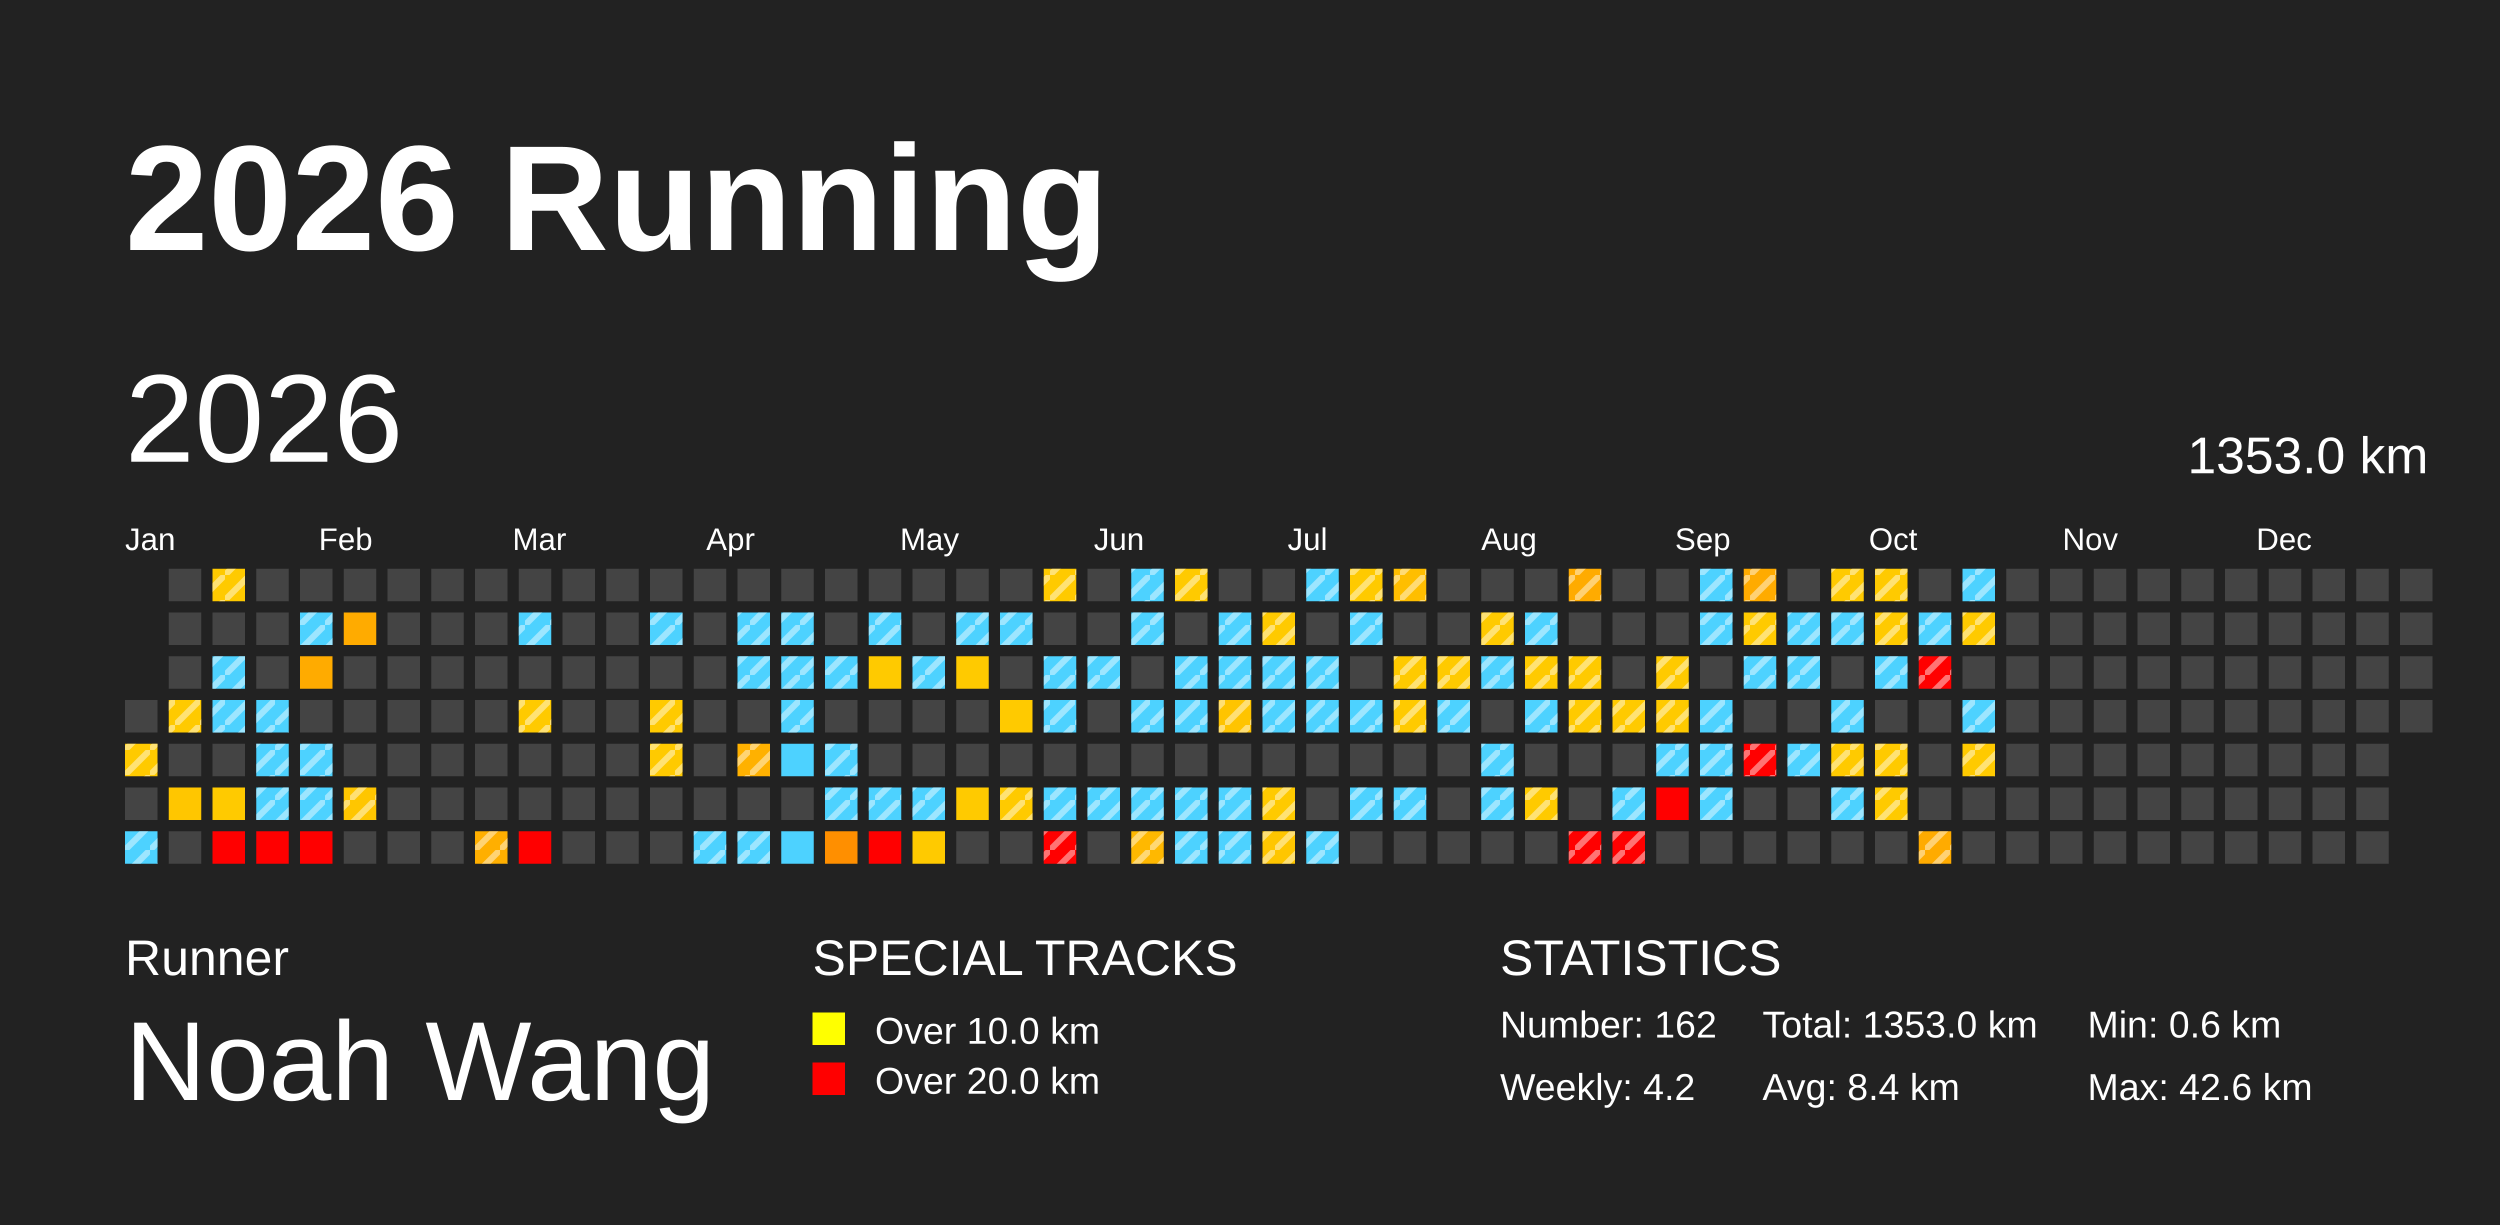
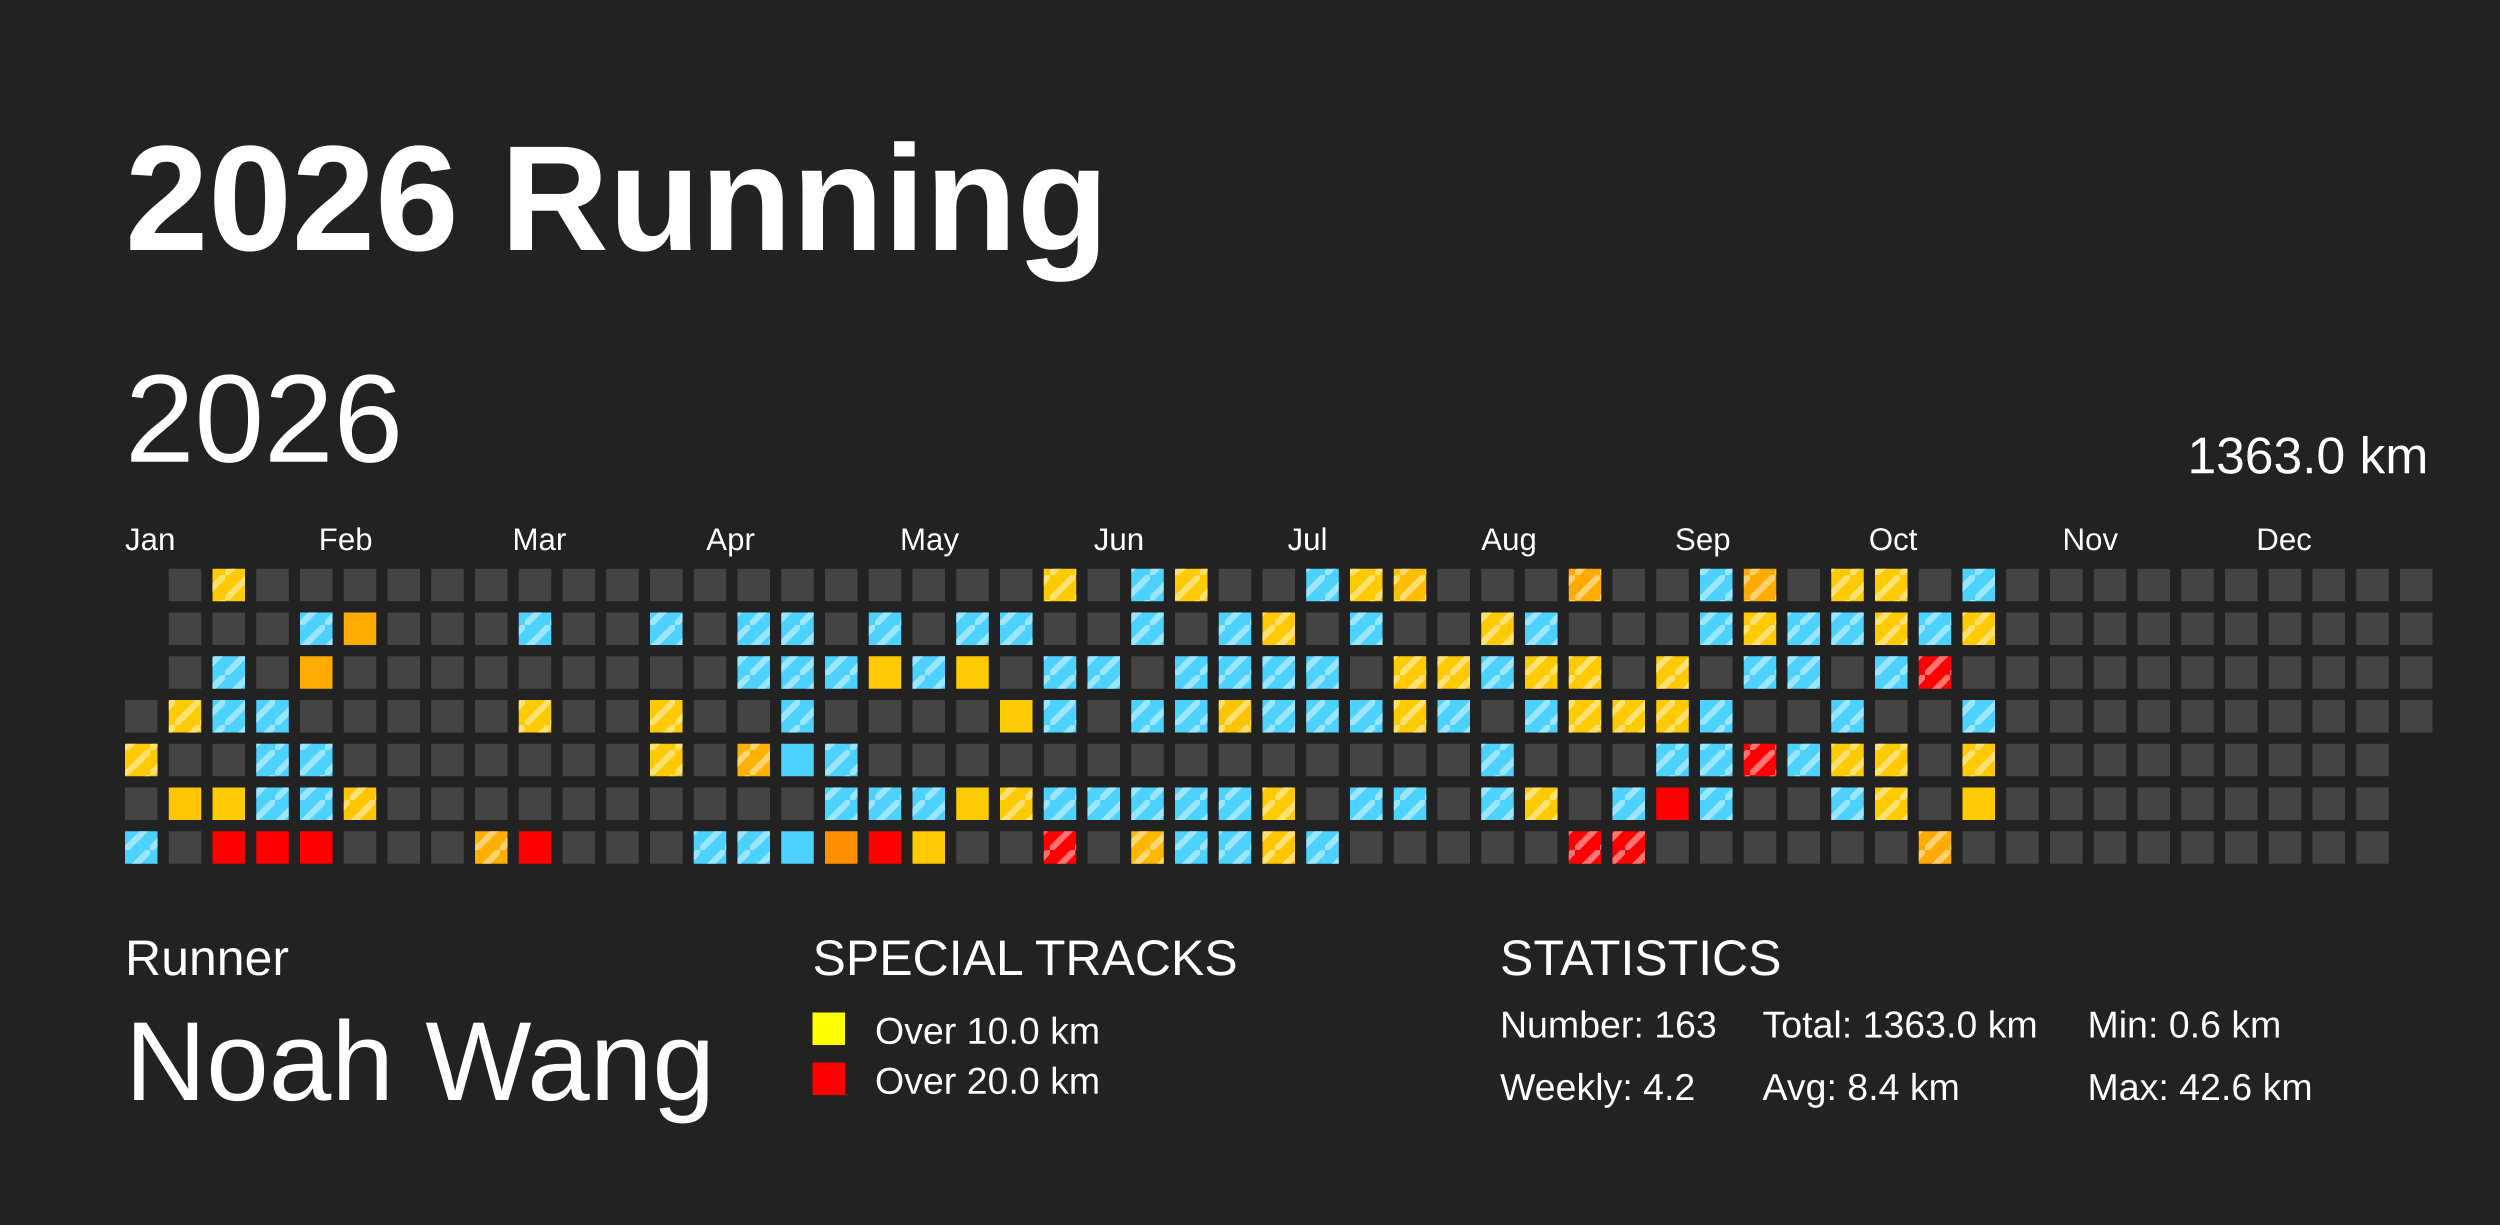
<svg xmlns="http://www.w3.org/2000/svg" baseProfile="full" height="98mm" version="1.1" viewBox="0,0,200,98" width="200mm">
  <defs>
    <pattern height="2" id="indoor-stripe" patternUnits="userSpaceOnUse" width="2">
      <line stroke="white" stroke-opacity="0.45" stroke-width="0.5" x1="0" x2="2" y1="2" y2="0" />
    </pattern>
  </defs>
  <rect fill="#222222" height="98" width="200" x="0" y="0" />
  <text fill="#FFFFFF" style="font-size:12px; font-family:Arial; font-weight:bold;" x="10" y="20">2026 Running</text>
  <text fill="#FFFFFF" style="font-size:4px; font-family:Arial" x="10" y="78">Runner</text>
  <text fill="#FFFFFF" style="font-size:9px; font-family:Arial" x="10" y="88">Noah Wang</text>
  <text fill="#FFFFFF" style="font-size:4px; font-family:Arial" x="65" y="78">SPECIAL TRACKS</text>
  <rect fill="yellow" height="2.6" width="2.6" x="65" y="81" />
  <text fill="#FFFFFF" style="font-size:3px; font-family:Arial" x="70" y="83.5">Over 10.0 km</text>
  <rect fill="red" height="2.6" width="2.6" x="65" y="85" />
  <text fill="#FFFFFF" style="font-size:3px; font-family:Arial" x="70" y="87.5">Over 20.0 km</text>
  <text fill="#FFFFFF" style="font-size:4px; font-family:Arial" x="120" y="78">STATISTICS</text>
-   <text fill="#FFFFFF" style="font-size:3px; font-family:Arial" x="120" y="83">Number: 162</text>
+   <text fill="#FFFFFF" style="font-size:3px; font-family:Arial" x="120" y="83">Number: 163</text>
  <text fill="#FFFFFF" style="font-size:3px; font-family:Arial" x="120" y="88">Weekly: 4.2</text>
-   <text fill="#FFFFFF" style="font-size:3px; font-family:Arial" x="141" y="83">Total: 1353.0 km</text>
+   <text fill="#FFFFFF" style="font-size:3px; font-family:Arial" x="141" y="83">Total: 1363.0 km</text>
  <text fill="#FFFFFF" style="font-size:3px; font-family:Arial" x="141" y="88">Avg: 8.4 km</text>
  <text fill="#FFFFFF" style="font-size:3px; font-family:Arial" x="167" y="83">Min: 0.6 km</text>
  <text fill="#FFFFFF" style="font-size:3px; font-family:Arial" x="167" y="88">Max: 42.6 km</text>
  <text dominant-baseline="hanging" fill="#FFFFFF" style="font-size:10.0px; font-family:Arial;" x="10" y="30">2026</text>
-   <text dominant-baseline="hanging" fill="#FFFFFF" style="font-size:4.125px; font-family:Arial;" x="175" y="35">1353.0 km</text>
+   <text dominant-baseline="hanging" fill="#FFFFFF" style="font-size:4.125px; font-family:Arial;" x="175" y="35">1363.0 km</text>
  <text fill="#FFFFFF" style="font-size:2.5px; font-family:Arial" x="10.0" y="44">Jan</text>
  <text fill="#FFFFFF" style="font-size:2.5px; font-family:Arial" x="25.5" y="44">Feb</text>
  <text fill="#FFFFFF" style="font-size:2.5px; font-family:Arial" x="41.0" y="44">Mar</text>
  <text fill="#FFFFFF" style="font-size:2.5px; font-family:Arial" x="56.5" y="44">Apr</text>
  <text fill="#FFFFFF" style="font-size:2.5px; font-family:Arial" x="72.0" y="44">May</text>
  <text fill="#FFFFFF" style="font-size:2.5px; font-family:Arial" x="87.5" y="44">Jun</text>
  <text fill="#FFFFFF" style="font-size:2.5px; font-family:Arial" x="103.0" y="44">Jul</text>
  <text fill="#FFFFFF" style="font-size:2.5px; font-family:Arial" x="118.5" y="44">Aug</text>
  <text fill="#FFFFFF" style="font-size:2.5px; font-family:Arial" x="134.0" y="44">Sep</text>
  <text fill="#FFFFFF" style="font-size:2.5px; font-family:Arial" x="149.5" y="44">Oct</text>
  <text fill="#FFFFFF" style="font-size:2.5px; font-family:Arial" x="165.0" y="44">Nov</text>
  <text fill="#FFFFFF" style="font-size:2.5px; font-family:Arial" x="180.5" y="44">Dec</text>
  <rect fill="#444444" height="2.6" width="2.6" x="10.0" y="56.0" />
  <rect fill="#ffca00" height="2.6" width="2.6" x="10.0" y="59.5" />
  <rect fill="url(#indoor-stripe)" height="2.6" style="pointer-events: none;" width="2.6" x="10.0" y="59.5" />
  <rect fill="#444444" height="2.6" width="2.6" x="10.0" y="63.0" />
  <rect fill="#4dd2ff" height="2.6" width="2.6" x="10.0" y="66.5" />
  <rect fill="url(#indoor-stripe)" height="2.6" style="pointer-events: none;" width="2.6" x="10.0" y="66.5" />
  <rect fill="#444444" height="2.6" width="2.6" x="13.5" y="45.5" />
  <rect fill="#444444" height="2.6" width="2.6" x="13.5" y="49.0" />
  <rect fill="#444444" height="2.6" width="2.6" x="13.5" y="52.5" />
  <rect fill="#ffca00" height="2.6" width="2.6" x="13.5" y="56.0" />
  <rect fill="url(#indoor-stripe)" height="2.6" style="pointer-events: none;" width="2.6" x="13.5" y="56.0" />
  <rect fill="#444444" height="2.6" width="2.6" x="13.5" y="59.5" />
  <rect fill="#ffc600" height="2.6" width="2.6" x="13.5" y="63.0" />
  <rect fill="#444444" height="2.6" width="2.6" x="13.5" y="66.5" />
  <rect fill="#ffca00" height="2.6" width="2.6" x="17.0" y="45.5" />
  <rect fill="url(#indoor-stripe)" height="2.6" style="pointer-events: none;" width="2.6" x="17.0" y="45.5" />
  <rect fill="#444444" height="2.6" width="2.6" x="17.0" y="49.0" />
  <rect fill="#4dd2ff" height="2.6" width="2.6" x="17.0" y="52.5" />
  <rect fill="url(#indoor-stripe)" height="2.6" style="pointer-events: none;" width="2.6" x="17.0" y="52.5" />
  <rect fill="#4dd2ff" height="2.6" width="2.6" x="17.0" y="56.0" />
  <rect fill="url(#indoor-stripe)" height="2.6" style="pointer-events: none;" width="2.6" x="17.0" y="56.0" />
  <rect fill="#444444" height="2.6" width="2.6" x="17.0" y="59.5" />
  <rect fill="#ffca00" height="2.6" width="2.6" x="17.0" y="63.0" />
  <rect fill="red" height="2.6" width="2.6" x="17.0" y="66.5" />
  <rect fill="#444444" height="2.6" width="2.6" x="20.5" y="45.5" />
  <rect fill="#444444" height="2.6" width="2.6" x="20.5" y="49.0" />
  <rect fill="#444444" height="2.6" width="2.6" x="20.5" y="52.5" />
  <rect fill="#4dd2ff" height="2.6" width="2.6" x="20.5" y="56.0" />
  <rect fill="url(#indoor-stripe)" height="2.6" style="pointer-events: none;" width="2.6" x="20.5" y="56.0" />
  <rect fill="#4dd2ff" height="2.6" width="2.6" x="20.5" y="59.5" />
  <rect fill="url(#indoor-stripe)" height="2.6" style="pointer-events: none;" width="2.6" x="20.5" y="59.5" />
  <rect fill="#4dd2ff" height="2.6" width="2.6" x="20.5" y="63.0" />
  <rect fill="url(#indoor-stripe)" height="2.6" style="pointer-events: none;" width="2.6" x="20.5" y="63.0" />
  <rect fill="red" height="2.6" width="2.6" x="20.5" y="66.5" />
  <rect fill="#444444" height="2.6" width="2.6" x="24.0" y="45.5" />
  <rect fill="#4dd2ff" height="2.6" width="2.6" x="24.0" y="49.0" />
  <rect fill="url(#indoor-stripe)" height="2.6" style="pointer-events: none;" width="2.6" x="24.0" y="49.0" />
  <rect fill="#ffab00" height="2.6" width="2.6" x="24.0" y="52.5" />
  <rect fill="#444444" height="2.6" width="2.6" x="24.0" y="56.0" />
  <rect fill="#4dd2ff" height="2.6" width="2.6" x="24.0" y="59.5" />
  <rect fill="url(#indoor-stripe)" height="2.6" style="pointer-events: none;" width="2.6" x="24.0" y="59.5" />
  <rect fill="#4dd2ff" height="2.6" width="2.6" x="24.0" y="63.0" />
  <rect fill="url(#indoor-stripe)" height="2.6" style="pointer-events: none;" width="2.6" x="24.0" y="63.0" />
  <rect fill="red" height="2.6" width="2.6" x="24.0" y="66.5" />
  <rect fill="#444444" height="2.6" width="2.6" x="27.5" y="45.5" />
  <rect fill="#ffab00" height="2.6" width="2.6" x="27.5" y="49.0" />
  <rect fill="#444444" height="2.6" width="2.6" x="27.5" y="52.5" />
  <rect fill="#444444" height="2.6" width="2.6" x="27.5" y="56.0" />
  <rect fill="#444444" height="2.6" width="2.6" x="27.5" y="59.5" />
  <rect fill="#ffc600" height="2.6" width="2.6" x="27.5" y="63.0" />
  <rect fill="url(#indoor-stripe)" height="2.6" style="pointer-events: none;" width="2.6" x="27.5" y="63.0" />
  <rect fill="#444444" height="2.6" width="2.6" x="27.5" y="66.5" />
  <rect fill="#444444" height="2.6" width="2.6" x="31.0" y="45.5" />
  <rect fill="#444444" height="2.6" width="2.6" x="31.0" y="49.0" />
  <rect fill="#444444" height="2.6" width="2.6" x="31.0" y="52.5" />
  <rect fill="#444444" height="2.6" width="2.6" x="31.0" y="56.0" />
  <rect fill="#444444" height="2.6" width="2.6" x="31.0" y="59.5" />
  <rect fill="#444444" height="2.6" width="2.6" x="31.0" y="63.0" />
  <rect fill="#444444" height="2.6" width="2.6" x="31.0" y="66.5" />
  <rect fill="#444444" height="2.6" width="2.6" x="34.5" y="45.5" />
  <rect fill="#444444" height="2.6" width="2.6" x="34.5" y="49.0" />
  <rect fill="#444444" height="2.6" width="2.6" x="34.5" y="52.5" />
  <rect fill="#444444" height="2.6" width="2.6" x="34.5" y="56.0" />
  <rect fill="#444444" height="2.6" width="2.6" x="34.5" y="59.5" />
  <rect fill="#444444" height="2.6" width="2.6" x="34.5" y="63.0" />
  <rect fill="#444444" height="2.6" width="2.6" x="34.5" y="66.5" />
  <rect fill="#444444" height="2.6" width="2.6" x="38.0" y="45.5" />
  <rect fill="#444444" height="2.6" width="2.6" x="38.0" y="49.0" />
  <rect fill="#444444" height="2.6" width="2.6" x="38.0" y="52.5" />
  <rect fill="#444444" height="2.6" width="2.6" x="38.0" y="56.0" />
  <rect fill="#444444" height="2.6" width="2.6" x="38.0" y="59.5" />
  <rect fill="#444444" height="2.6" width="2.6" x="38.0" y="63.0" />
  <rect fill="#ffaf00" height="2.6" width="2.6" x="38.0" y="66.5" />
  <rect fill="url(#indoor-stripe)" height="2.6" style="pointer-events: none;" width="2.6" x="38.0" y="66.5" />
  <rect fill="#444444" height="2.6" width="2.6" x="41.5" y="45.5" />
  <rect fill="#4dd2ff" height="2.6" width="2.6" x="41.5" y="49.0" />
  <rect fill="url(#indoor-stripe)" height="2.6" style="pointer-events: none;" width="2.6" x="41.5" y="49.0" />
  <rect fill="#444444" height="2.6" width="2.6" x="41.5" y="52.5" />
  <rect fill="#ffca00" height="2.6" width="2.6" x="41.5" y="56.0" />
  <rect fill="url(#indoor-stripe)" height="2.6" style="pointer-events: none;" width="2.6" x="41.5" y="56.0" />
  <rect fill="#444444" height="2.6" width="2.6" x="41.5" y="59.5" />
  <rect fill="#444444" height="2.6" width="2.6" x="41.5" y="63.0" />
  <rect fill="red" height="2.6" width="2.6" x="41.5" y="66.5" />
  <rect fill="#444444" height="2.6" width="2.6" x="45.0" y="45.5" />
  <rect fill="#444444" height="2.6" width="2.6" x="45.0" y="49.0" />
  <rect fill="#444444" height="2.6" width="2.6" x="45.0" y="52.5" />
  <rect fill="#444444" height="2.6" width="2.6" x="45.0" y="56.0" />
  <rect fill="#444444" height="2.6" width="2.6" x="45.0" y="59.5" />
  <rect fill="#444444" height="2.6" width="2.6" x="45.0" y="63.0" />
  <rect fill="#444444" height="2.6" width="2.6" x="45.0" y="66.5" />
  <rect fill="#444444" height="2.6" width="2.6" x="48.5" y="45.5" />
  <rect fill="#444444" height="2.6" width="2.6" x="48.5" y="49.0" />
  <rect fill="#444444" height="2.6" width="2.6" x="48.5" y="52.5" />
  <rect fill="#444444" height="2.6" width="2.6" x="48.5" y="56.0" />
  <rect fill="#444444" height="2.6" width="2.6" x="48.5" y="59.5" />
  <rect fill="#444444" height="2.6" width="2.6" x="48.5" y="63.0" />
  <rect fill="#444444" height="2.6" width="2.6" x="48.5" y="66.5" />
  <rect fill="#444444" height="2.6" width="2.6" x="52.0" y="45.5" />
  <rect fill="#4dd2ff" height="2.6" width="2.6" x="52.0" y="49.0" />
  <rect fill="url(#indoor-stripe)" height="2.6" style="pointer-events: none;" width="2.6" x="52.0" y="49.0" />
  <rect fill="#444444" height="2.6" width="2.6" x="52.0" y="52.5" />
  <rect fill="#ffca00" height="2.6" width="2.6" x="52.0" y="56.0" />
  <rect fill="url(#indoor-stripe)" height="2.6" style="pointer-events: none;" width="2.6" x="52.0" y="56.0" />
  <rect fill="#ffca00" height="2.6" width="2.6" x="52.0" y="59.5" />
  <rect fill="url(#indoor-stripe)" height="2.6" style="pointer-events: none;" width="2.6" x="52.0" y="59.5" />
  <rect fill="#444444" height="2.6" width="2.6" x="52.0" y="63.0" />
  <rect fill="#444444" height="2.6" width="2.6" x="52.0" y="66.5" />
  <rect fill="#444444" height="2.6" width="2.6" x="55.5" y="45.5" />
  <rect fill="#444444" height="2.6" width="2.6" x="55.5" y="49.0" />
  <rect fill="#444444" height="2.6" width="2.6" x="55.5" y="52.5" />
  <rect fill="#444444" height="2.6" width="2.6" x="55.5" y="56.0" />
  <rect fill="#444444" height="2.6" width="2.6" x="55.5" y="59.5" />
  <rect fill="#444444" height="2.6" width="2.6" x="55.5" y="63.0" />
  <rect fill="#4dd2ff" height="2.6" width="2.6" x="55.5" y="66.5" />
  <rect fill="url(#indoor-stripe)" height="2.6" style="pointer-events: none;" width="2.6" x="55.5" y="66.5" />
  <rect fill="#444444" height="2.6" width="2.6" x="59.0" y="45.5" />
  <rect fill="#4dd2ff" height="2.6" width="2.6" x="59.0" y="49.0" />
  <rect fill="url(#indoor-stripe)" height="2.6" style="pointer-events: none;" width="2.6" x="59.0" y="49.0" />
  <rect fill="#4dd2ff" height="2.6" width="2.6" x="59.0" y="52.5" />
  <rect fill="url(#indoor-stripe)" height="2.6" style="pointer-events: none;" width="2.6" x="59.0" y="52.5" />
  <rect fill="#444444" height="2.6" width="2.6" x="59.0" y="56.0" />
  <rect fill="#ffb100" height="2.6" width="2.6" x="59.0" y="59.5" />
  <rect fill="url(#indoor-stripe)" height="2.6" style="pointer-events: none;" width="2.6" x="59.0" y="59.5" />
  <rect fill="#444444" height="2.6" width="2.6" x="59.0" y="63.0" />
  <rect fill="#4dd2ff" height="2.6" width="2.6" x="59.0" y="66.5" />
  <rect fill="url(#indoor-stripe)" height="2.6" style="pointer-events: none;" width="2.6" x="59.0" y="66.5" />
  <rect fill="#444444" height="2.6" width="2.6" x="62.5" y="45.5" />
  <rect fill="#4dd2ff" height="2.6" width="2.6" x="62.5" y="49.0" />
  <rect fill="url(#indoor-stripe)" height="2.6" style="pointer-events: none;" width="2.6" x="62.5" y="49.0" />
  <rect fill="#4dd2ff" height="2.6" width="2.6" x="62.5" y="52.5" />
  <rect fill="url(#indoor-stripe)" height="2.6" style="pointer-events: none;" width="2.6" x="62.5" y="52.5" />
  <rect fill="#4dd2ff" height="2.6" width="2.6" x="62.5" y="56.0" />
  <rect fill="url(#indoor-stripe)" height="2.6" style="pointer-events: none;" width="2.6" x="62.5" y="56.0" />
  <rect fill="#4dd2ff" height="2.6" width="2.6" x="62.5" y="59.5" />
  <rect fill="#444444" height="2.6" width="2.6" x="62.5" y="63.0" />
  <rect fill="#4dd2ff" height="2.6" width="2.6" x="62.5" y="66.5" />
  <rect fill="#444444" height="2.6" width="2.6" x="66.0" y="45.5" />
  <rect fill="#444444" height="2.6" width="2.6" x="66.0" y="49.0" />
  <rect fill="#4dd2ff" height="2.6" width="2.6" x="66.0" y="52.5" />
  <rect fill="url(#indoor-stripe)" height="2.6" style="pointer-events: none;" width="2.6" x="66.0" y="52.5" />
  <rect fill="#444444" height="2.6" width="2.6" x="66.0" y="56.0" />
  <rect fill="#4dd2ff" height="2.6" width="2.6" x="66.0" y="59.5" />
  <rect fill="url(#indoor-stripe)" height="2.6" style="pointer-events: none;" width="2.6" x="66.0" y="59.5" />
  <rect fill="#4dd2ff" height="2.6" width="2.6" x="66.0" y="63.0" />
  <rect fill="url(#indoor-stripe)" height="2.6" style="pointer-events: none;" width="2.6" x="66.0" y="63.0" />
  <rect fill="#ff8f00" height="2.6" width="2.6" x="66.0" y="66.5" />
  <rect fill="#444444" height="2.6" width="2.6" x="69.5" y="45.5" />
  <rect fill="#4dd2ff" height="2.6" width="2.6" x="69.5" y="49.0" />
  <rect fill="url(#indoor-stripe)" height="2.6" style="pointer-events: none;" width="2.6" x="69.5" y="49.0" />
  <rect fill="#ffca00" height="2.6" width="2.6" x="69.5" y="52.5" />
  <rect fill="#444444" height="2.6" width="2.6" x="69.5" y="56.0" />
  <rect fill="#444444" height="2.6" width="2.6" x="69.5" y="59.5" />
  <rect fill="#4dd2ff" height="2.6" width="2.6" x="69.5" y="63.0" />
  <rect fill="url(#indoor-stripe)" height="2.6" style="pointer-events: none;" width="2.6" x="69.5" y="63.0" />
  <rect fill="red" height="2.6" width="2.6" x="69.5" y="66.5" />
  <rect fill="#444444" height="2.6" width="2.6" x="73.0" y="45.5" />
  <rect fill="#444444" height="2.6" width="2.6" x="73.0" y="49.0" />
  <rect fill="#4dd2ff" height="2.6" width="2.6" x="73.0" y="52.5" />
  <rect fill="url(#indoor-stripe)" height="2.6" style="pointer-events: none;" width="2.6" x="73.0" y="52.5" />
  <rect fill="#444444" height="2.6" width="2.6" x="73.0" y="56.0" />
  <rect fill="#444444" height="2.6" width="2.6" x="73.0" y="59.5" />
  <rect fill="#4dd2ff" height="2.6" width="2.6" x="73.0" y="63.0" />
  <rect fill="url(#indoor-stripe)" height="2.6" style="pointer-events: none;" width="2.6" x="73.0" y="63.0" />
  <rect fill="#ffca00" height="2.6" width="2.6" x="73.0" y="66.5" />
  <rect fill="#444444" height="2.6" width="2.6" x="76.5" y="45.5" />
  <rect fill="#4dd2ff" height="2.6" width="2.6" x="76.5" y="49.0" />
  <rect fill="url(#indoor-stripe)" height="2.6" style="pointer-events: none;" width="2.6" x="76.5" y="49.0" />
  <rect fill="#ffca00" height="2.6" width="2.6" x="76.5" y="52.5" />
  <rect fill="#444444" height="2.6" width="2.6" x="76.5" y="56.0" />
  <rect fill="#444444" height="2.6" width="2.6" x="76.5" y="59.5" />
  <rect fill="#ffca00" height="2.6" width="2.6" x="76.5" y="63.0" />
  <rect fill="#444444" height="2.6" width="2.6" x="76.5" y="66.5" />
  <rect fill="#444444" height="2.6" width="2.6" x="80.0" y="45.5" />
  <rect fill="#4dd2ff" height="2.6" width="2.6" x="80.0" y="49.0" />
  <rect fill="url(#indoor-stripe)" height="2.6" style="pointer-events: none;" width="2.6" x="80.0" y="49.0" />
  <rect fill="#444444" height="2.6" width="2.6" x="80.0" y="52.5" />
  <rect fill="#ffca00" height="2.6" width="2.6" x="80.0" y="56.0" />
  <rect fill="#444444" height="2.6" width="2.6" x="80.0" y="59.5" />
  <rect fill="#ffca00" height="2.6" width="2.6" x="80.0" y="63.0" />
  <rect fill="url(#indoor-stripe)" height="2.6" style="pointer-events: none;" width="2.6" x="80.0" y="63.0" />
  <rect fill="#444444" height="2.6" width="2.6" x="80.0" y="66.5" />
  <rect fill="#ffca00" height="2.6" width="2.6" x="83.5" y="45.5" />
  <rect fill="url(#indoor-stripe)" height="2.6" style="pointer-events: none;" width="2.6" x="83.5" y="45.5" />
  <rect fill="#444444" height="2.6" width="2.6" x="83.5" y="49.0" />
  <rect fill="#4dd2ff" height="2.6" width="2.6" x="83.5" y="52.5" />
  <rect fill="url(#indoor-stripe)" height="2.6" style="pointer-events: none;" width="2.6" x="83.5" y="52.5" />
  <rect fill="#4dd2ff" height="2.6" width="2.6" x="83.5" y="56.0" />
  <rect fill="url(#indoor-stripe)" height="2.6" style="pointer-events: none;" width="2.6" x="83.5" y="56.0" />
  <rect fill="#444444" height="2.6" width="2.6" x="83.5" y="59.5" />
  <rect fill="#4dd2ff" height="2.6" width="2.6" x="83.5" y="63.0" />
  <rect fill="url(#indoor-stripe)" height="2.6" style="pointer-events: none;" width="2.6" x="83.5" y="63.0" />
  <rect fill="red" height="2.6" width="2.6" x="83.5" y="66.5" />
  <rect fill="url(#indoor-stripe)" height="2.6" style="pointer-events: none;" width="2.6" x="83.5" y="66.5" />
  <rect fill="#444444" height="2.6" width="2.6" x="87.0" y="45.5" />
  <rect fill="#444444" height="2.6" width="2.6" x="87.0" y="49.0" />
  <rect fill="#4dd2ff" height="2.6" width="2.6" x="87.0" y="52.5" />
  <rect fill="url(#indoor-stripe)" height="2.6" style="pointer-events: none;" width="2.6" x="87.0" y="52.5" />
  <rect fill="#444444" height="2.6" width="2.6" x="87.0" y="56.0" />
  <rect fill="#444444" height="2.6" width="2.6" x="87.0" y="59.5" />
  <rect fill="#4dd2ff" height="2.6" width="2.6" x="87.0" y="63.0" />
  <rect fill="url(#indoor-stripe)" height="2.6" style="pointer-events: none;" width="2.6" x="87.0" y="63.0" />
  <rect fill="#444444" height="2.6" width="2.6" x="87.0" y="66.5" />
  <rect fill="#4dd2ff" height="2.6" width="2.6" x="90.5" y="45.5" />
  <rect fill="url(#indoor-stripe)" height="2.6" style="pointer-events: none;" width="2.6" x="90.5" y="45.5" />
  <rect fill="#4dd2ff" height="2.6" width="2.6" x="90.5" y="49.0" />
  <rect fill="url(#indoor-stripe)" height="2.6" style="pointer-events: none;" width="2.6" x="90.5" y="49.0" />
  <rect fill="#444444" height="2.6" width="2.6" x="90.5" y="52.5" />
  <rect fill="#4dd2ff" height="2.6" width="2.6" x="90.5" y="56.0" />
  <rect fill="url(#indoor-stripe)" height="2.6" style="pointer-events: none;" width="2.6" x="90.5" y="56.0" />
  <rect fill="#444444" height="2.6" width="2.6" x="90.5" y="59.5" />
  <rect fill="#4dd2ff" height="2.6" width="2.6" x="90.5" y="63.0" />
  <rect fill="url(#indoor-stripe)" height="2.6" style="pointer-events: none;" width="2.6" x="90.5" y="63.0" />
  <rect fill="#ffb800" height="2.6" width="2.6" x="90.5" y="66.5" />
  <rect fill="url(#indoor-stripe)" height="2.6" style="pointer-events: none;" width="2.6" x="90.5" y="66.5" />
  <rect fill="#ffca00" height="2.6" width="2.6" x="94.0" y="45.5" />
  <rect fill="url(#indoor-stripe)" height="2.6" style="pointer-events: none;" width="2.6" x="94.0" y="45.5" />
  <rect fill="#444444" height="2.6" width="2.6" x="94.0" y="49.0" />
  <rect fill="#4dd2ff" height="2.6" width="2.6" x="94.0" y="52.5" />
  <rect fill="url(#indoor-stripe)" height="2.6" style="pointer-events: none;" width="2.6" x="94.0" y="52.5" />
  <rect fill="#4dd2ff" height="2.6" width="2.6" x="94.0" y="56.0" />
  <rect fill="url(#indoor-stripe)" height="2.6" style="pointer-events: none;" width="2.6" x="94.0" y="56.0" />
  <rect fill="#444444" height="2.6" width="2.6" x="94.0" y="59.5" />
  <rect fill="#4dd2ff" height="2.6" width="2.6" x="94.0" y="63.0" />
  <rect fill="url(#indoor-stripe)" height="2.6" style="pointer-events: none;" width="2.6" x="94.0" y="63.0" />
  <rect fill="#4dd2ff" height="2.6" width="2.6" x="94.0" y="66.5" />
  <rect fill="url(#indoor-stripe)" height="2.6" style="pointer-events: none;" width="2.6" x="94.0" y="66.5" />
  <rect fill="#444444" height="2.6" width="2.6" x="97.5" y="45.5" />
  <rect fill="#4dd2ff" height="2.6" width="2.6" x="97.5" y="49.0" />
  <rect fill="url(#indoor-stripe)" height="2.6" style="pointer-events: none;" width="2.6" x="97.5" y="49.0" />
  <rect fill="#4dd2ff" height="2.6" width="2.6" x="97.5" y="52.5" />
  <rect fill="url(#indoor-stripe)" height="2.6" style="pointer-events: none;" width="2.6" x="97.5" y="52.5" />
  <rect fill="#ffc400" height="2.6" width="2.6" x="97.5" y="56.0" />
  <rect fill="url(#indoor-stripe)" height="2.6" style="pointer-events: none;" width="2.6" x="97.5" y="56.0" />
  <rect fill="#444444" height="2.6" width="2.6" x="97.5" y="59.5" />
  <rect fill="#4dd2ff" height="2.6" width="2.6" x="97.5" y="63.0" />
  <rect fill="url(#indoor-stripe)" height="2.6" style="pointer-events: none;" width="2.6" x="97.5" y="63.0" />
  <rect fill="#4dd2ff" height="2.6" width="2.6" x="97.5" y="66.5" />
  <rect fill="url(#indoor-stripe)" height="2.6" style="pointer-events: none;" width="2.6" x="97.5" y="66.5" />
  <rect fill="#444444" height="2.6" width="2.6" x="101.0" y="45.5" />
  <rect fill="#ffca00" height="2.6" width="2.6" x="101.0" y="49.0" />
  <rect fill="url(#indoor-stripe)" height="2.6" style="pointer-events: none;" width="2.6" x="101.0" y="49.0" />
  <rect fill="#4dd2ff" height="2.6" width="2.6" x="101.0" y="52.5" />
  <rect fill="url(#indoor-stripe)" height="2.6" style="pointer-events: none;" width="2.6" x="101.0" y="52.5" />
  <rect fill="#4dd2ff" height="2.6" width="2.6" x="101.0" y="56.0" />
  <rect fill="url(#indoor-stripe)" height="2.6" style="pointer-events: none;" width="2.6" x="101.0" y="56.0" />
  <rect fill="#444444" height="2.6" width="2.6" x="101.0" y="59.5" />
  <rect fill="#ffca00" height="2.6" width="2.6" x="101.0" y="63.0" />
  <rect fill="url(#indoor-stripe)" height="2.6" style="pointer-events: none;" width="2.6" x="101.0" y="63.0" />
  <rect fill="#ffc600" height="2.6" width="2.6" x="101.0" y="66.5" />
  <rect fill="url(#indoor-stripe)" height="2.6" style="pointer-events: none;" width="2.6" x="101.0" y="66.5" />
  <rect fill="#4dd2ff" height="2.6" width="2.6" x="104.5" y="45.5" />
  <rect fill="url(#indoor-stripe)" height="2.6" style="pointer-events: none;" width="2.6" x="104.5" y="45.5" />
  <rect fill="#444444" height="2.6" width="2.6" x="104.5" y="49.0" />
  <rect fill="#4dd2ff" height="2.6" width="2.6" x="104.5" y="52.5" />
  <rect fill="url(#indoor-stripe)" height="2.6" style="pointer-events: none;" width="2.6" x="104.5" y="52.5" />
  <rect fill="#4dd2ff" height="2.6" width="2.6" x="104.5" y="56.0" />
  <rect fill="url(#indoor-stripe)" height="2.6" style="pointer-events: none;" width="2.6" x="104.5" y="56.0" />
  <rect fill="#444444" height="2.6" width="2.6" x="104.5" y="59.5" />
  <rect fill="#444444" height="2.6" width="2.6" x="104.5" y="63.0" />
  <rect fill="#4dd2ff" height="2.6" width="2.6" x="104.5" y="66.5" />
  <rect fill="url(#indoor-stripe)" height="2.6" style="pointer-events: none;" width="2.6" x="104.5" y="66.5" />
  <rect fill="#ffca00" height="2.6" width="2.6" x="108.0" y="45.5" />
  <rect fill="url(#indoor-stripe)" height="2.6" style="pointer-events: none;" width="2.6" x="108.0" y="45.5" />
  <rect fill="#4dd2ff" height="2.6" width="2.6" x="108.0" y="49.0" />
  <rect fill="url(#indoor-stripe)" height="2.6" style="pointer-events: none;" width="2.6" x="108.0" y="49.0" />
  <rect fill="#444444" height="2.6" width="2.6" x="108.0" y="52.5" />
  <rect fill="#4dd2ff" height="2.6" width="2.6" x="108.0" y="56.0" />
  <rect fill="url(#indoor-stripe)" height="2.6" style="pointer-events: none;" width="2.6" x="108.0" y="56.0" />
  <rect fill="#444444" height="2.6" width="2.6" x="108.0" y="59.5" />
  <rect fill="#4dd2ff" height="2.6" width="2.6" x="108.0" y="63.0" />
  <rect fill="url(#indoor-stripe)" height="2.6" style="pointer-events: none;" width="2.6" x="108.0" y="63.0" />
  <rect fill="#444444" height="2.6" width="2.6" x="108.0" y="66.5" />
  <rect fill="#ffbe00" height="2.6" width="2.6" x="111.5" y="45.5" />
  <rect fill="url(#indoor-stripe)" height="2.6" style="pointer-events: none;" width="2.6" x="111.5" y="45.5" />
  <rect fill="#444444" height="2.6" width="2.6" x="111.5" y="49.0" />
  <rect fill="#ffca00" height="2.6" width="2.6" x="111.5" y="52.5" />
  <rect fill="url(#indoor-stripe)" height="2.6" style="pointer-events: none;" width="2.6" x="111.5" y="52.5" />
  <rect fill="#ffca00" height="2.6" width="2.6" x="111.5" y="56.0" />
  <rect fill="url(#indoor-stripe)" height="2.6" style="pointer-events: none;" width="2.6" x="111.5" y="56.0" />
  <rect fill="#444444" height="2.6" width="2.6" x="111.5" y="59.5" />
  <rect fill="#4dd2ff" height="2.6" width="2.6" x="111.5" y="63.0" />
  <rect fill="url(#indoor-stripe)" height="2.6" style="pointer-events: none;" width="2.6" x="111.5" y="63.0" />
  <rect fill="#444444" height="2.6" width="2.6" x="111.5" y="66.5" />
  <rect fill="#444444" height="2.6" width="2.6" x="115.0" y="45.5" />
  <rect fill="#444444" height="2.6" width="2.6" x="115.0" y="49.0" />
  <rect fill="#ffca00" height="2.6" width="2.6" x="115.0" y="52.5" />
  <rect fill="url(#indoor-stripe)" height="2.6" style="pointer-events: none;" width="2.6" x="115.0" y="52.5" />
  <rect fill="#4dd2ff" height="2.6" width="2.6" x="115.0" y="56.0" />
  <rect fill="url(#indoor-stripe)" height="2.6" style="pointer-events: none;" width="2.6" x="115.0" y="56.0" />
  <rect fill="#444444" height="2.6" width="2.6" x="115.0" y="59.5" />
  <rect fill="#444444" height="2.6" width="2.6" x="115.0" y="63.0" />
  <rect fill="#444444" height="2.6" width="2.6" x="115.0" y="66.5" />
  <rect fill="#444444" height="2.6" width="2.6" x="118.5" y="45.5" />
  <rect fill="#ffca00" height="2.6" width="2.6" x="118.5" y="49.0" />
  <rect fill="url(#indoor-stripe)" height="2.6" style="pointer-events: none;" width="2.6" x="118.5" y="49.0" />
  <rect fill="#4dd2ff" height="2.6" width="2.6" x="118.5" y="52.5" />
  <rect fill="url(#indoor-stripe)" height="2.6" style="pointer-events: none;" width="2.6" x="118.5" y="52.5" />
  <rect fill="#444444" height="2.6" width="2.6" x="118.5" y="56.0" />
  <rect fill="#4dd2ff" height="2.6" width="2.6" x="118.5" y="59.5" />
  <rect fill="url(#indoor-stripe)" height="2.6" style="pointer-events: none;" width="2.6" x="118.5" y="59.5" />
  <rect fill="#4dd2ff" height="2.6" width="2.6" x="118.5" y="63.0" />
  <rect fill="url(#indoor-stripe)" height="2.6" style="pointer-events: none;" width="2.6" x="118.5" y="63.0" />
  <rect fill="#444444" height="2.6" width="2.6" x="118.5" y="66.5" />
  <rect fill="#444444" height="2.6" width="2.6" x="122.0" y="45.5" />
  <rect fill="#4dd2ff" height="2.6" width="2.6" x="122.0" y="49.0" />
  <rect fill="url(#indoor-stripe)" height="2.6" style="pointer-events: none;" width="2.6" x="122.0" y="49.0" />
  <rect fill="#ffca00" height="2.6" width="2.6" x="122.0" y="52.5" />
  <rect fill="url(#indoor-stripe)" height="2.6" style="pointer-events: none;" width="2.6" x="122.0" y="52.5" />
  <rect fill="#4dd2ff" height="2.6" width="2.6" x="122.0" y="56.0" />
  <rect fill="url(#indoor-stripe)" height="2.6" style="pointer-events: none;" width="2.6" x="122.0" y="56.0" />
  <rect fill="#444444" height="2.6" width="2.6" x="122.0" y="59.5" />
  <rect fill="#ffca00" height="2.6" width="2.6" x="122.0" y="63.0" />
  <rect fill="url(#indoor-stripe)" height="2.6" style="pointer-events: none;" width="2.6" x="122.0" y="63.0" />
  <rect fill="#444444" height="2.6" width="2.6" x="122.0" y="66.5" />
  <rect fill="#ffab00" height="2.6" width="2.6" x="125.5" y="45.5" />
  <rect fill="url(#indoor-stripe)" height="2.6" style="pointer-events: none;" width="2.6" x="125.5" y="45.5" />
  <rect fill="#444444" height="2.6" width="2.6" x="125.5" y="49.0" />
  <rect fill="#ffca00" height="2.6" width="2.6" x="125.5" y="52.5" />
  <rect fill="url(#indoor-stripe)" height="2.6" style="pointer-events: none;" width="2.6" x="125.5" y="52.5" />
  <rect fill="#ffca00" height="2.6" width="2.6" x="125.5" y="56.0" />
  <rect fill="url(#indoor-stripe)" height="2.6" style="pointer-events: none;" width="2.6" x="125.5" y="56.0" />
  <rect fill="#444444" height="2.6" width="2.6" x="125.5" y="59.5" />
  <rect fill="#444444" height="2.6" width="2.6" x="125.5" y="63.0" />
  <rect fill="red" height="2.6" width="2.6" x="125.5" y="66.5" />
  <rect fill="url(#indoor-stripe)" height="2.6" style="pointer-events: none;" width="2.6" x="125.5" y="66.5" />
  <rect fill="#444444" height="2.6" width="2.6" x="129.0" y="45.5" />
  <rect fill="#444444" height="2.6" width="2.6" x="129.0" y="49.0" />
  <rect fill="#444444" height="2.6" width="2.6" x="129.0" y="52.5" />
  <rect fill="#ffca00" height="2.6" width="2.6" x="129.0" y="56.0" />
  <rect fill="url(#indoor-stripe)" height="2.6" style="pointer-events: none;" width="2.6" x="129.0" y="56.0" />
  <rect fill="#444444" height="2.6" width="2.6" x="129.0" y="59.5" />
  <rect fill="#4dd2ff" height="2.6" width="2.6" x="129.0" y="63.0" />
  <rect fill="url(#indoor-stripe)" height="2.6" style="pointer-events: none;" width="2.6" x="129.0" y="63.0" />
  <rect fill="red" height="2.6" width="2.6" x="129.0" y="66.5" />
  <rect fill="url(#indoor-stripe)" height="2.6" style="pointer-events: none;" width="2.6" x="129.0" y="66.5" />
  <rect fill="#444444" height="2.6" width="2.6" x="132.5" y="45.5" />
  <rect fill="#444444" height="2.6" width="2.6" x="132.5" y="49.0" />
  <rect fill="#ffca00" height="2.6" width="2.6" x="132.5" y="52.5" />
  <rect fill="url(#indoor-stripe)" height="2.6" style="pointer-events: none;" width="2.6" x="132.5" y="52.5" />
  <rect fill="#ffca00" height="2.6" width="2.6" x="132.5" y="56.0" />
  <rect fill="url(#indoor-stripe)" height="2.6" style="pointer-events: none;" width="2.6" x="132.5" y="56.0" />
  <rect fill="#4dd2ff" height="2.6" width="2.6" x="132.5" y="59.5" />
  <rect fill="url(#indoor-stripe)" height="2.6" style="pointer-events: none;" width="2.6" x="132.5" y="59.5" />
  <rect fill="red" height="2.6" width="2.6" x="132.5" y="63.0" />
  <rect fill="#444444" height="2.6" width="2.6" x="132.5" y="66.5" />
  <rect fill="#4dd2ff" height="2.6" width="2.6" x="136.0" y="45.5" />
  <rect fill="url(#indoor-stripe)" height="2.6" style="pointer-events: none;" width="2.6" x="136.0" y="45.5" />
  <rect fill="#4dd2ff" height="2.6" width="2.6" x="136.0" y="49.0" />
  <rect fill="url(#indoor-stripe)" height="2.6" style="pointer-events: none;" width="2.6" x="136.0" y="49.0" />
  <rect fill="#444444" height="2.6" width="2.6" x="136.0" y="52.5" />
  <rect fill="#4dd2ff" height="2.6" width="2.6" x="136.0" y="56.0" />
  <rect fill="url(#indoor-stripe)" height="2.6" style="pointer-events: none;" width="2.6" x="136.0" y="56.0" />
  <rect fill="#4dd2ff" height="2.6" width="2.6" x="136.0" y="59.5" />
  <rect fill="url(#indoor-stripe)" height="2.6" style="pointer-events: none;" width="2.6" x="136.0" y="59.5" />
  <rect fill="#4dd2ff" height="2.6" width="2.6" x="136.0" y="63.0" />
  <rect fill="url(#indoor-stripe)" height="2.6" style="pointer-events: none;" width="2.6" x="136.0" y="63.0" />
  <rect fill="#444444" height="2.6" width="2.6" x="136.0" y="66.5" />
  <rect fill="#ffab00" height="2.6" width="2.6" x="139.5" y="45.5" />
  <rect fill="url(#indoor-stripe)" height="2.6" style="pointer-events: none;" width="2.6" x="139.5" y="45.5" />
  <rect fill="#ffca00" height="2.6" width="2.6" x="139.5" y="49.0" />
  <rect fill="url(#indoor-stripe)" height="2.6" style="pointer-events: none;" width="2.6" x="139.5" y="49.0" />
  <rect fill="#4dd2ff" height="2.6" width="2.6" x="139.5" y="52.5" />
  <rect fill="url(#indoor-stripe)" height="2.6" style="pointer-events: none;" width="2.6" x="139.5" y="52.5" />
  <rect fill="#444444" height="2.6" width="2.6" x="139.5" y="56.0" />
  <rect fill="red" height="2.6" width="2.6" x="139.5" y="59.5" />
  <rect fill="url(#indoor-stripe)" height="2.6" style="pointer-events: none;" width="2.6" x="139.5" y="59.5" />
  <rect fill="#444444" height="2.6" width="2.6" x="139.5" y="63.0" />
  <rect fill="#444444" height="2.6" width="2.6" x="139.5" y="66.5" />
  <rect fill="#444444" height="2.6" width="2.6" x="143.0" y="45.5" />
  <rect fill="#4dd2ff" height="2.6" width="2.6" x="143.0" y="49.0" />
  <rect fill="url(#indoor-stripe)" height="2.6" style="pointer-events: none;" width="2.6" x="143.0" y="49.0" />
  <rect fill="#4dd2ff" height="2.6" width="2.6" x="143.0" y="52.5" />
  <rect fill="url(#indoor-stripe)" height="2.6" style="pointer-events: none;" width="2.6" x="143.0" y="52.5" />
  <rect fill="#444444" height="2.6" width="2.6" x="143.0" y="56.0" />
  <rect fill="#4dd2ff" height="2.6" width="2.6" x="143.0" y="59.5" />
  <rect fill="url(#indoor-stripe)" height="2.6" style="pointer-events: none;" width="2.6" x="143.0" y="59.5" />
  <rect fill="#444444" height="2.6" width="2.6" x="143.0" y="63.0" />
  <rect fill="#444444" height="2.6" width="2.6" x="143.0" y="66.5" />
  <rect fill="#ffca00" height="2.6" width="2.6" x="146.5" y="45.5" />
  <rect fill="url(#indoor-stripe)" height="2.6" style="pointer-events: none;" width="2.6" x="146.5" y="45.5" />
  <rect fill="#4dd2ff" height="2.6" width="2.6" x="146.5" y="49.0" />
  <rect fill="url(#indoor-stripe)" height="2.6" style="pointer-events: none;" width="2.6" x="146.5" y="49.0" />
  <rect fill="#444444" height="2.6" width="2.6" x="146.5" y="52.5" />
  <rect fill="#4dd2ff" height="2.6" width="2.6" x="146.5" y="56.0" />
  <rect fill="url(#indoor-stripe)" height="2.6" style="pointer-events: none;" width="2.6" x="146.5" y="56.0" />
  <rect fill="#ffca00" height="2.6" width="2.6" x="146.5" y="59.5" />
  <rect fill="url(#indoor-stripe)" height="2.6" style="pointer-events: none;" width="2.6" x="146.5" y="59.5" />
  <rect fill="#4dd2ff" height="2.6" width="2.6" x="146.5" y="63.0" />
  <rect fill="url(#indoor-stripe)" height="2.6" style="pointer-events: none;" width="2.6" x="146.5" y="63.0" />
  <rect fill="#444444" height="2.6" width="2.6" x="146.5" y="66.5" />
  <rect fill="#ffca00" height="2.6" width="2.6" x="150.0" y="45.5" />
  <rect fill="url(#indoor-stripe)" height="2.6" style="pointer-events: none;" width="2.6" x="150.0" y="45.5" />
  <rect fill="#ffca00" height="2.6" width="2.6" x="150.0" y="49.0" />
  <rect fill="url(#indoor-stripe)" height="2.6" style="pointer-events: none;" width="2.6" x="150.0" y="49.0" />
  <rect fill="#4dd2ff" height="2.6" width="2.6" x="150.0" y="52.5" />
  <rect fill="url(#indoor-stripe)" height="2.6" style="pointer-events: none;" width="2.6" x="150.0" y="52.5" />
  <rect fill="#444444" height="2.6" width="2.6" x="150.0" y="56.0" />
  <rect fill="#ffca00" height="2.6" width="2.6" x="150.0" y="59.5" />
  <rect fill="url(#indoor-stripe)" height="2.6" style="pointer-events: none;" width="2.6" x="150.0" y="59.5" />
  <rect fill="#ffca00" height="2.6" width="2.6" x="150.0" y="63.0" />
  <rect fill="url(#indoor-stripe)" height="2.6" style="pointer-events: none;" width="2.6" x="150.0" y="63.0" />
  <rect fill="#444444" height="2.6" width="2.6" x="150.0" y="66.5" />
  <rect fill="#444444" height="2.6" width="2.6" x="153.5" y="45.5" />
  <rect fill="#4dd2ff" height="2.6" width="2.6" x="153.5" y="49.0" />
  <rect fill="url(#indoor-stripe)" height="2.6" style="pointer-events: none;" width="2.6" x="153.5" y="49.0" />
  <rect fill="red" height="2.6" width="2.6" x="153.5" y="52.5" />
  <rect fill="url(#indoor-stripe)" height="2.6" style="pointer-events: none;" width="2.6" x="153.5" y="52.5" />
  <rect fill="#444444" height="2.6" width="2.6" x="153.5" y="56.0" />
  <rect fill="#444444" height="2.6" width="2.6" x="153.5" y="59.5" />
  <rect fill="#444444" height="2.6" width="2.6" x="153.5" y="63.0" />
  <rect fill="#ffab00" height="2.6" width="2.6" x="153.5" y="66.5" />
  <rect fill="url(#indoor-stripe)" height="2.6" style="pointer-events: none;" width="2.6" x="153.5" y="66.5" />
  <rect fill="#4dd2ff" height="2.6" width="2.6" x="157.0" y="45.5" />
  <rect fill="url(#indoor-stripe)" height="2.6" style="pointer-events: none;" width="2.6" x="157.0" y="45.5" />
  <rect fill="#ffca00" height="2.6" width="2.6" x="157.0" y="49.0" />
  <rect fill="url(#indoor-stripe)" height="2.6" style="pointer-events: none;" width="2.6" x="157.0" y="49.0" />
  <rect fill="#444444" height="2.6" width="2.6" x="157.0" y="52.5" />
  <rect fill="#4dd2ff" height="2.6" width="2.6" x="157.0" y="56.0" />
  <rect fill="url(#indoor-stripe)" height="2.6" style="pointer-events: none;" width="2.6" x="157.0" y="56.0" />
  <rect fill="#ffca00" height="2.6" width="2.6" x="157.0" y="59.5" />
  <rect fill="url(#indoor-stripe)" height="2.6" style="pointer-events: none;" width="2.6" x="157.0" y="59.5" />
-   <rect fill="#444444" height="2.6" width="2.6" x="157.0" y="63.0" />
+   <rect fill="#ffca00" height="2.6" width="2.6" x="157.0" y="63.0" />
  <rect fill="#444444" height="2.6" width="2.6" x="157.0" y="66.5" />
  <rect fill="#444444" height="2.6" width="2.6" x="160.5" y="45.5" />
  <rect fill="#444444" height="2.6" width="2.6" x="160.5" y="49.0" />
  <rect fill="#444444" height="2.6" width="2.6" x="160.5" y="52.5" />
  <rect fill="#444444" height="2.6" width="2.6" x="160.5" y="56.0" />
  <rect fill="#444444" height="2.6" width="2.6" x="160.5" y="59.5" />
  <rect fill="#444444" height="2.6" width="2.6" x="160.5" y="63.0" />
  <rect fill="#444444" height="2.6" width="2.6" x="160.5" y="66.5" />
  <rect fill="#444444" height="2.6" width="2.6" x="164.0" y="45.5" />
  <rect fill="#444444" height="2.6" width="2.6" x="164.0" y="49.0" />
  <rect fill="#444444" height="2.6" width="2.6" x="164.0" y="52.5" />
  <rect fill="#444444" height="2.6" width="2.6" x="164.0" y="56.0" />
  <rect fill="#444444" height="2.6" width="2.6" x="164.0" y="59.5" />
  <rect fill="#444444" height="2.6" width="2.6" x="164.0" y="63.0" />
  <rect fill="#444444" height="2.6" width="2.6" x="164.0" y="66.5" />
  <rect fill="#444444" height="2.6" width="2.6" x="167.5" y="45.5" />
  <rect fill="#444444" height="2.6" width="2.6" x="167.5" y="49.0" />
  <rect fill="#444444" height="2.6" width="2.6" x="167.5" y="52.5" />
  <rect fill="#444444" height="2.6" width="2.6" x="167.5" y="56.0" />
  <rect fill="#444444" height="2.6" width="2.6" x="167.5" y="59.5" />
  <rect fill="#444444" height="2.6" width="2.6" x="167.5" y="63.0" />
  <rect fill="#444444" height="2.6" width="2.6" x="167.5" y="66.5" />
  <rect fill="#444444" height="2.6" width="2.6" x="171.0" y="45.5" />
  <rect fill="#444444" height="2.6" width="2.6" x="171.0" y="49.0" />
  <rect fill="#444444" height="2.6" width="2.6" x="171.0" y="52.5" />
  <rect fill="#444444" height="2.6" width="2.6" x="171.0" y="56.0" />
  <rect fill="#444444" height="2.6" width="2.6" x="171.0" y="59.5" />
  <rect fill="#444444" height="2.6" width="2.6" x="171.0" y="63.0" />
  <rect fill="#444444" height="2.6" width="2.6" x="171.0" y="66.5" />
  <rect fill="#444444" height="2.6" width="2.6" x="174.5" y="45.5" />
  <rect fill="#444444" height="2.6" width="2.6" x="174.5" y="49.0" />
  <rect fill="#444444" height="2.6" width="2.6" x="174.5" y="52.5" />
  <rect fill="#444444" height="2.6" width="2.6" x="174.5" y="56.0" />
  <rect fill="#444444" height="2.6" width="2.6" x="174.5" y="59.5" />
  <rect fill="#444444" height="2.6" width="2.6" x="174.5" y="63.0" />
  <rect fill="#444444" height="2.6" width="2.6" x="174.5" y="66.5" />
  <rect fill="#444444" height="2.6" width="2.6" x="178.0" y="45.5" />
  <rect fill="#444444" height="2.6" width="2.6" x="178.0" y="49.0" />
  <rect fill="#444444" height="2.6" width="2.6" x="178.0" y="52.5" />
  <rect fill="#444444" height="2.6" width="2.6" x="178.0" y="56.0" />
  <rect fill="#444444" height="2.6" width="2.6" x="178.0" y="59.5" />
  <rect fill="#444444" height="2.6" width="2.6" x="178.0" y="63.0" />
  <rect fill="#444444" height="2.6" width="2.6" x="178.0" y="66.5" />
  <rect fill="#444444" height="2.6" width="2.6" x="181.5" y="45.5" />
  <rect fill="#444444" height="2.6" width="2.6" x="181.5" y="49.0" />
  <rect fill="#444444" height="2.6" width="2.6" x="181.5" y="52.5" />
  <rect fill="#444444" height="2.6" width="2.6" x="181.5" y="56.0" />
  <rect fill="#444444" height="2.6" width="2.6" x="181.5" y="59.5" />
  <rect fill="#444444" height="2.6" width="2.6" x="181.5" y="63.0" />
  <rect fill="#444444" height="2.6" width="2.6" x="181.5" y="66.5" />
  <rect fill="#444444" height="2.6" width="2.6" x="185.0" y="45.5" />
  <rect fill="#444444" height="2.6" width="2.6" x="185.0" y="49.0" />
  <rect fill="#444444" height="2.6" width="2.6" x="185.0" y="52.5" />
  <rect fill="#444444" height="2.6" width="2.6" x="185.0" y="56.0" />
  <rect fill="#444444" height="2.6" width="2.6" x="185.0" y="59.5" />
  <rect fill="#444444" height="2.6" width="2.6" x="185.0" y="63.0" />
  <rect fill="#444444" height="2.6" width="2.6" x="185.0" y="66.5" />
  <rect fill="#444444" height="2.6" width="2.6" x="188.5" y="45.5" />
  <rect fill="#444444" height="2.6" width="2.6" x="188.5" y="49.0" />
  <rect fill="#444444" height="2.6" width="2.6" x="188.5" y="52.5" />
  <rect fill="#444444" height="2.6" width="2.6" x="188.5" y="56.0" />
  <rect fill="#444444" height="2.6" width="2.6" x="188.5" y="59.5" />
  <rect fill="#444444" height="2.6" width="2.6" x="188.5" y="63.0" />
  <rect fill="#444444" height="2.6" width="2.6" x="188.5" y="66.5" />
  <rect fill="#444444" height="2.6" width="2.6" x="192.0" y="45.5" />
  <rect fill="#444444" height="2.6" width="2.6" x="192.0" y="49.0" />
  <rect fill="#444444" height="2.6" width="2.6" x="192.0" y="52.5" />
  <rect fill="#444444" height="2.6" width="2.6" x="192.0" y="56.0" />
</svg>
